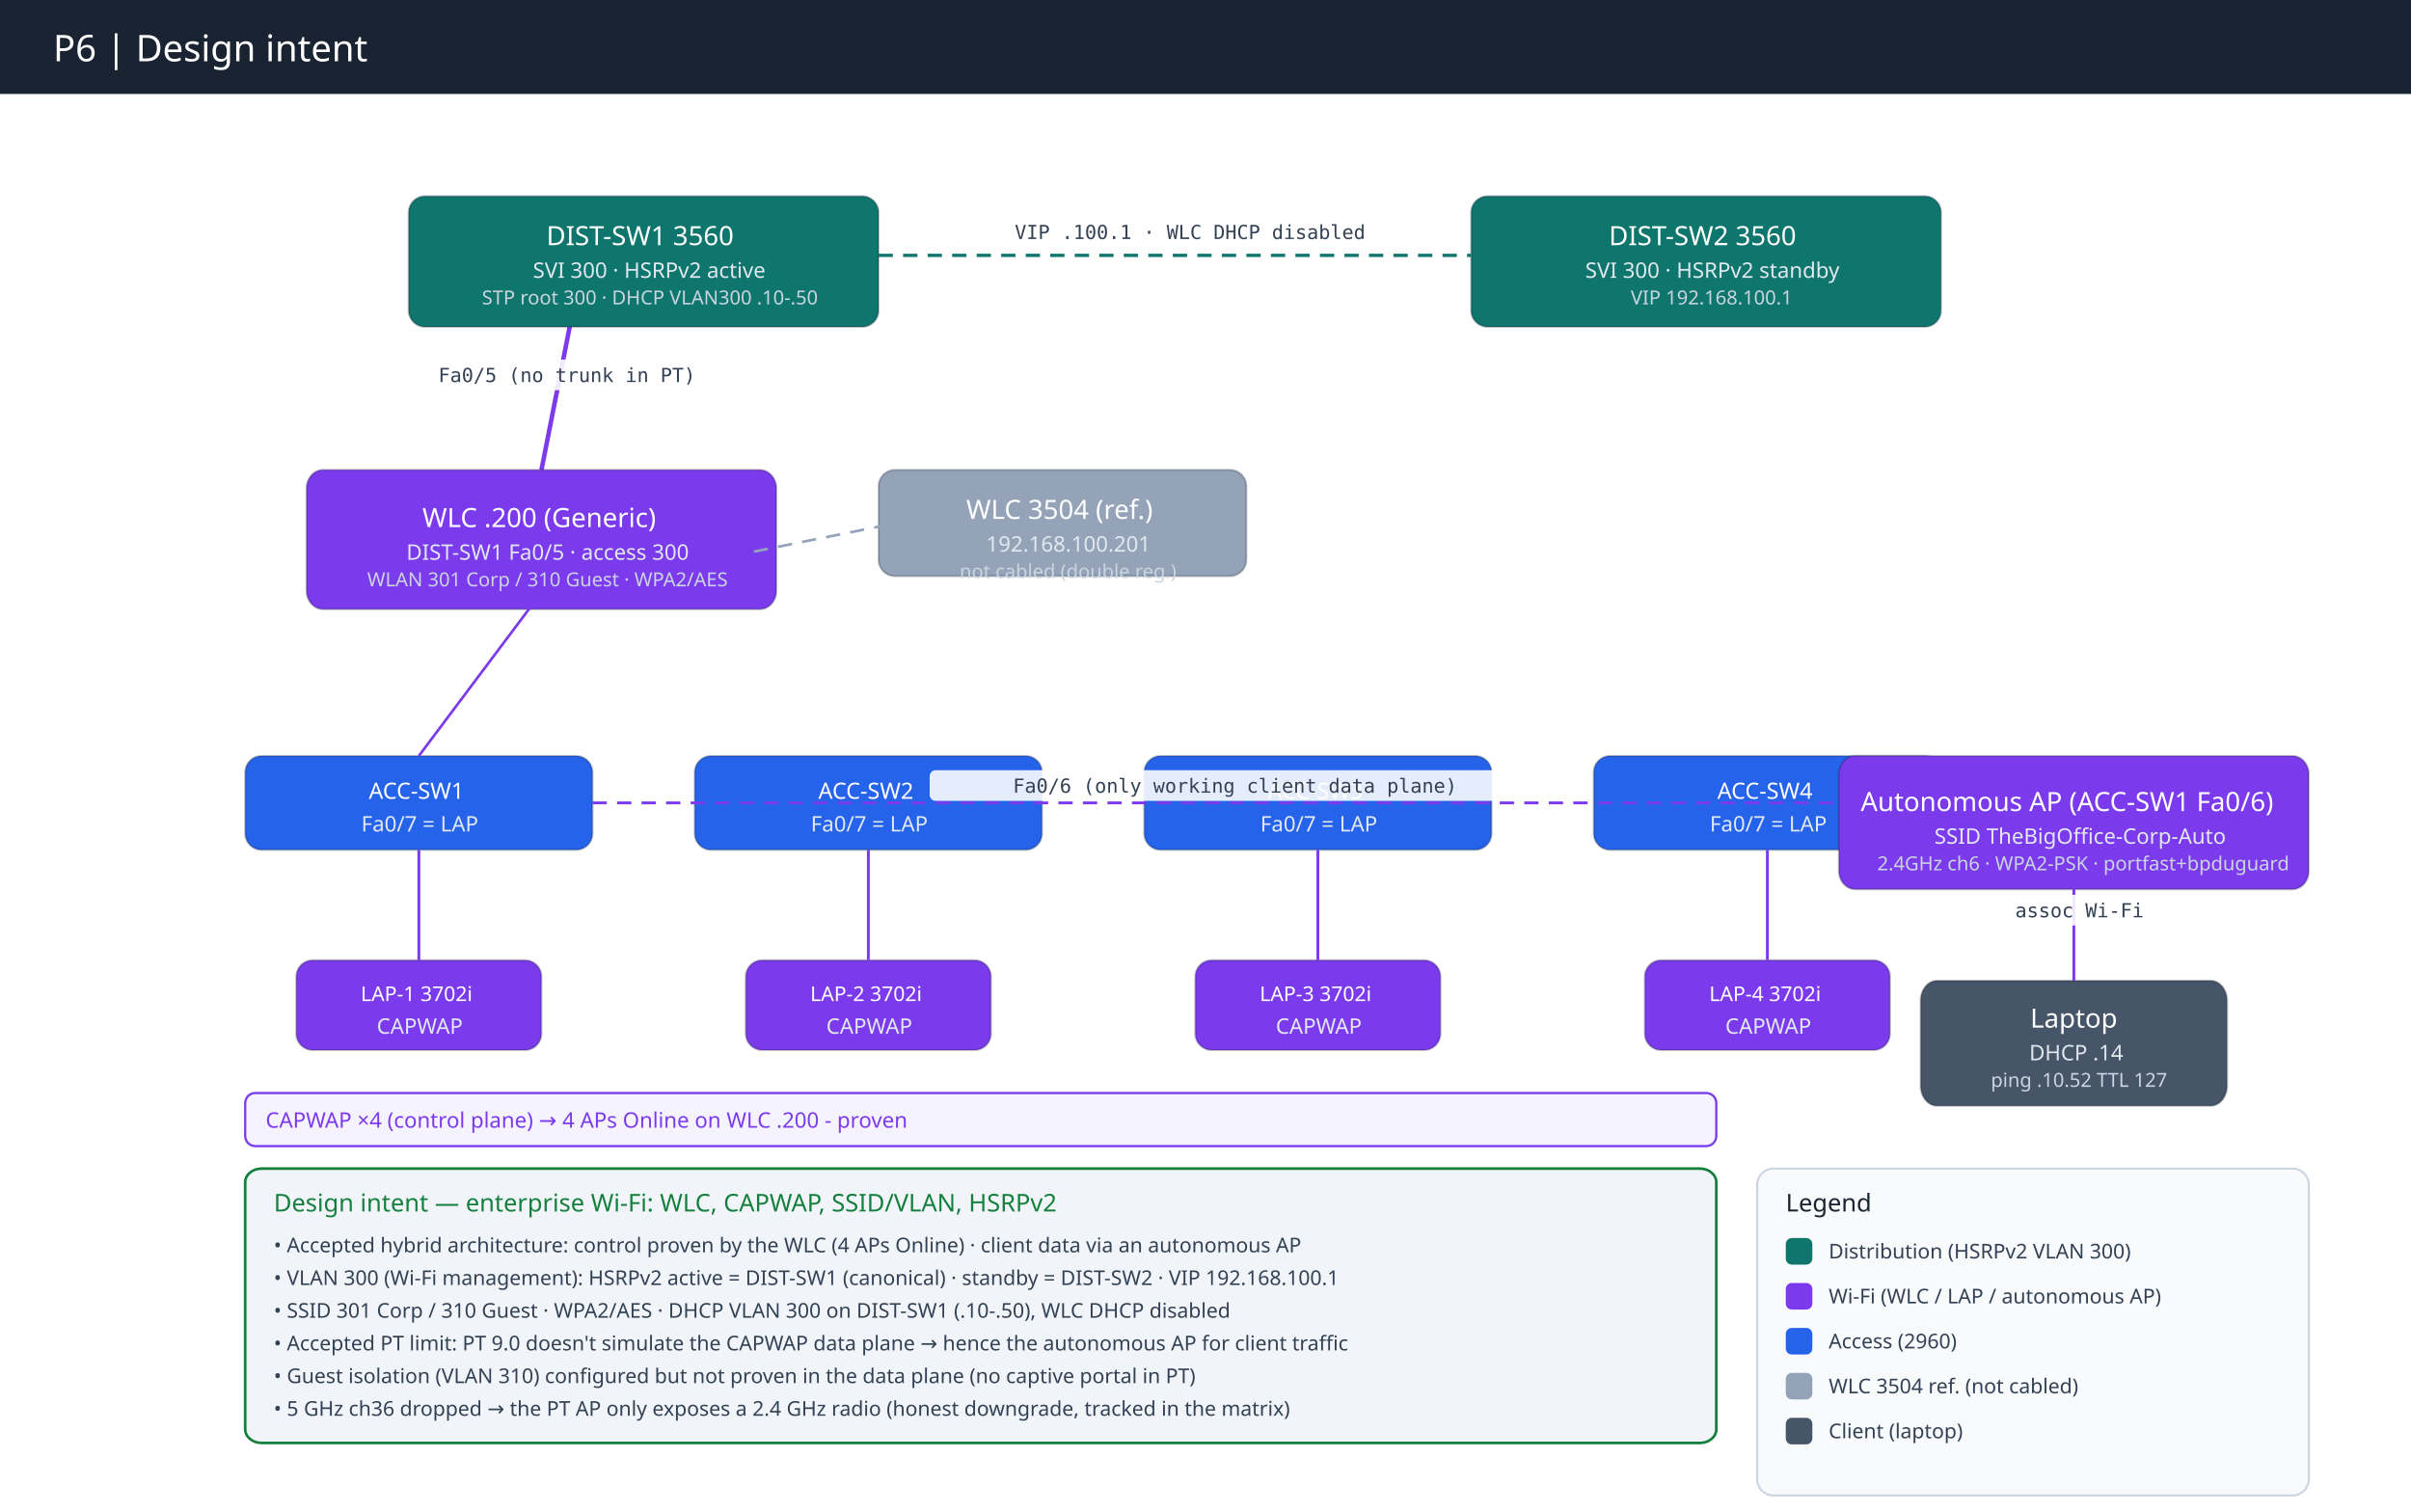
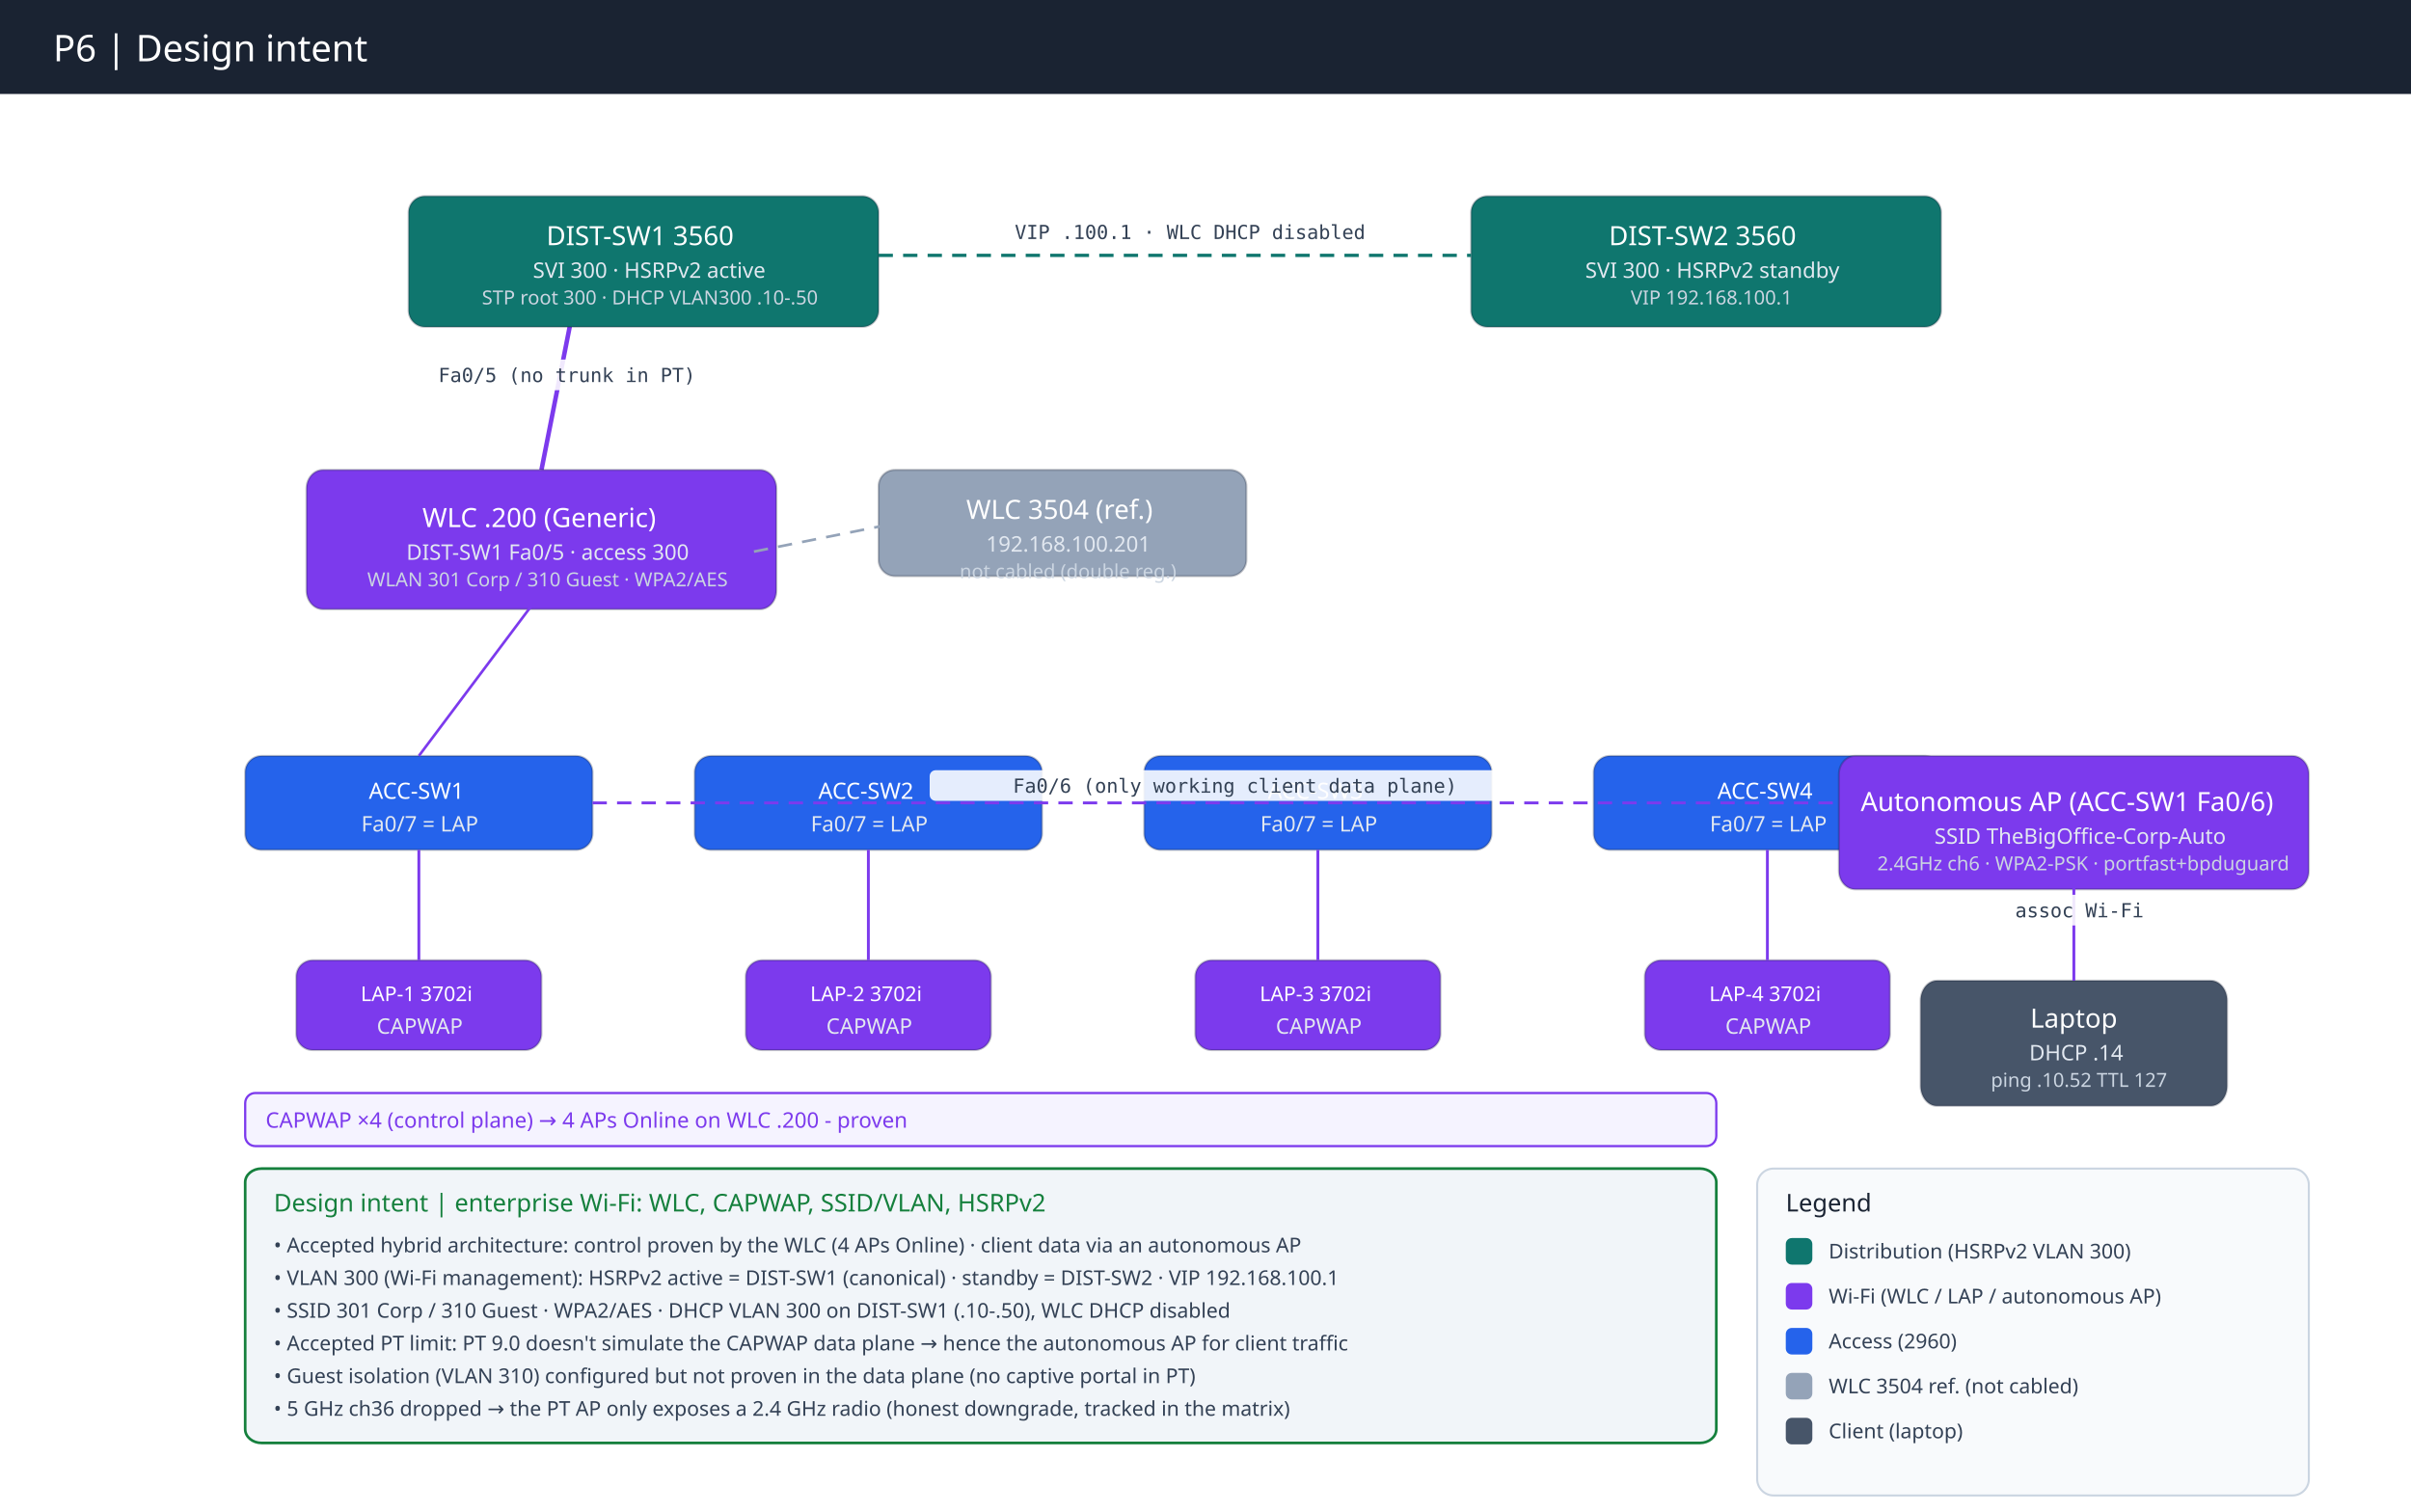
<svg xmlns="http://www.w3.org/2000/svg" version="1.1" id="Calque_1" x="0px" y="0px" viewBox="0 0 1180 740" style="enable-background:new 0 0 1180 740;" xml:space="preserve">
  <style type="text/css">
	.st0{fill:#FFFFFF;}
	.st1{fill:none;stroke:#7C3AED;stroke-width:2.2;}
	.st2{fill:#1A2332;}
	.st3{font-family:'SegoeUI-Bold';}
	.st4{font-size:18px;}
	.st5{fill:#0F766E;stroke:#0F172A;stroke-opacity:0.25;}
	.st6{font-size:13px;}
	.st7{fill:#E2E8F0;}
	.st8{font-family:'SegoeUI';}
	.st9{font-size:10.5px;}
	.st10{fill:#CBD5E1;}
	.st11{font-size:9.5px;}
	.st12{fill:none;stroke:#0F766E;stroke-width:1.6;stroke-dasharray:7,5;}
	.st13{fill:#FFFFFF;fill-opacity:0.88;}
	.st14{fill:#334155;}
	.st15{font-family:'Consolas';}
	.st16{fill:#7C3AED;stroke:#0F172A;stroke-opacity:0.25;}
	.st17{fill:#94A3B8;stroke:#0F172A;stroke-opacity:0.25;}
	.st18{fill:none;stroke:#94A3B8;stroke-width:1.3;stroke-dasharray:7,5;}
	.st19{fill:#2563EB;stroke:#0F172A;stroke-opacity:0.25;}
	.st20{font-size:11px;}
	.st21{font-size:10px;}
	.st22{fill:none;stroke:#7C3AED;stroke-width:1.4;}
	.st23{fill:none;stroke:#7C3AED;stroke-width:1.3;}
	.st24{fill:#F5F3FF;stroke:#7C3AED;stroke-width:1.1;}
	.st25{fill:#7C3AED;}
	.st26{fill:#475569;stroke:#0F172A;stroke-opacity:0.25;}
	.st27{fill:none;stroke:#7C3AED;stroke-width:1.4;stroke-dasharray:7,5;}
	.st28{fill:#F1F5F9;stroke:#15803D;stroke-width:1.3;}
	.st29{fill:#15803D;}
	.st30{font-size:12px;}
	.st31{fill:#F8FAFC;stroke:#CBD5E1;}
	.st32{fill:#0F766E;}
	.st33{fill:#2563EB;}
	.st34{fill:#94A3B8;}
	.st35{fill:#475569;}
</style>
  <rect y="3" class="st0" width="1180" height="740" />
  <line class="st1" x1="280" y1="154" x2="265" y2="230" />
-   <rect y="0" class="st2" width="1180" height="46" />
+   <rect class="st2" width="1180" height="46" />
  <text transform="matrix(1 0 0 1 26 30)" class="st0 st3 st4">P6 | Design intent</text>
  <path class="st5" d="M208,96h214c4.4,0,8,3.6,8,8v48c0,4.4-3.6,8-8,8H208c-4.4,0-8-3.6-8-8v-48C200,99.6,203.6,96,208,96z" />
  <text transform="matrix(1 0 0 1 267.4053 120)" class="st0 st3 st6">DIST-SW1 3560</text>
  <text transform="matrix(1 0 0 1 260.8235 136)" class="st7 st8 st9">SVI 300 · HSRPv2 active</text>
  <text transform="matrix(1 0 0 1 235.8527 149)" class="st10 st8 st11">STP root 300 · DHCP VLAN300 .10-.50</text>
  <path class="st5" d="M728,96h214c4.4,0,8,3.6,8,8v48c0,4.4-3.6,8-8,8H728c-4.4,0-8-3.6-8-8v-48C720,99.6,723.6,96,728,96z" />
  <text transform="matrix(1 0 0 1 787.4053 120)" class="st0 st3 st6">DIST-SW2 3560</text>
  <text transform="matrix(1 0 0 1 775.8632 136)" class="st7 st8 st9">SVI 300 · HSRPv2 standby</text>
  <text transform="matrix(1 0 0 1 798.1295 149)" class="st10 st8 st11">VIP 192.168.100.1</text>
  <line class="st12" x1="430" y1="125" x2="720" y2="125" />
  <path class="st13" d="M487,106h176c1.7,0,3,1.3,3,3v9c0,1.7-1.3,3-3,3H487c-1.7,0-3-1.3-3-3v-9C484,107.3,485.3,106,487,106z" />
  <text transform="matrix(1 0 0 1 496.6528 117)" class="st14 st15 st11">VIP .100.1 · WLC DHCP disabled</text>
  <path class="st16" d="M158,230h214c4.4,0,8,4.1,8,9.1v50c0,5-3.6,9.1-8,9.1H158c-4.4,0-8-4.1-8-9.1v-50C150,234.1,153.6,230,158,230  z" />
  <text transform="matrix(1 0 0 1 206.7222 258)" class="st0 st3 st6">WLC .200 (Generic)</text>
  <text transform="matrix(1 0 0 1 198.8956 274)" class="st7 st8 st9">DIST-SW1 Fa0/5 · access 300</text>
  <text transform="matrix(1 0 0 1 179.7574 287)" class="st10 st8 st11">WLAN 301 Corp / 310 Guest · WPA2/AES</text>
  <path class="st13" d="M205,176h134c1.7,0,3,1.3,3,3v9c0,1.7-1.3,3-3,3H205c-1.7,0-3-1.3-3-3v-9C202,177.3,203.3,176,205,176z" />
  <text transform="matrix(1 0 0 1 214.5454 187)" class="st14 st15 st11">Fa0/5 (no trunk in PT)</text>
  <path class="st17" d="M438,230h164c4.4,0,8,3.6,8,8v36c0,4.4-3.6,8-8,8H438c-4.4,0-8-3.6-8-8v-36C430,233.6,433.6,230,438,230z" />
  <text transform="matrix(1 0 0 1 472.9036 254)" class="st0 st3 st6">WLC 3504 (ref.)</text>
  <text transform="matrix(1 0 0 1 482.6245 270)" class="st7 st8 st9">192.168.100.201</text>
  <text transform="matrix(1 0 0 1 469.6565 283)" class="st10 st8 st11">not cabled (double reg.)</text>
  <line class="st18" x1="369" y1="270" x2="439" y2="256" />
  <path class="st19" d="M128,370h154c4.4,0,8,3.6,8,8v30c0,4.4-3.6,8-8,8H128c-4.4,0-8-3.6-8-8v-30C120,373.6,123.6,370,128,370z" />
  <text transform="matrix(1 0 0 1 180.5186 391)" class="st0 st3 st20">ACC-SW1</text>
  <text transform="matrix(1 0 0 1 176.8197 407)" class="st7 st8 st9">Fa0/7 = LAP</text>
  <path class="st16" d="M153,470h104c4.4,0,8,3.6,8,8v28c0,4.4-3.6,8-8,8H153c-4.4,0-8-3.6-8-8v-28C145,473.6,148.6,470,153,470z" />
  <text transform="matrix(1 0 0 1 176.5454 490)" class="st0 st3 st21">LAP-1 3702i</text>
  <text transform="matrix(1 0 0 1 184.3973 506)" class="st7 st8 st9">CAPWAP</text>
  <line class="st22" x1="205" y1="416" x2="205" y2="470" />
  <path class="st19" d="M348,370h154c4.4,0,8,3.6,8,8v30c0,4.4-3.6,8-8,8H348c-4.4,0-8-3.6-8-8v-30C340,373.6,343.6,370,348,370z" />
  <text transform="matrix(1 0 0 1 400.5186 391)" class="st0 st3 st20">ACC-SW2</text>
  <text transform="matrix(1 0 0 1 396.8197 407)" class="st7 st8 st9">Fa0/7 = LAP</text>
  <path class="st16" d="M373,470h104c4.4,0,8,3.6,8,8v28c0,4.4-3.6,8-8,8H373c-4.4,0-8-3.6-8-8v-28C365,473.6,368.6,470,373,470z" />
  <text transform="matrix(1 0 0 1 396.5454 490)" class="st0 st3 st21">LAP-2 3702i</text>
  <text transform="matrix(1 0 0 1 404.3973 506)" class="st7 st8 st9">CAPWAP</text>
  <line class="st22" x1="425" y1="416" x2="425" y2="470" />
  <path class="st19" d="M568,370h154c4.4,0,8,3.6,8,8v30c0,4.4-3.6,8-8,8H568c-4.4,0-8-3.6-8-8v-30C560,373.6,563.6,370,568,370z" />
  <text transform="matrix(1 0 0 1 620.5186 391)" class="st0 st3 st20">ACC-SW3</text>
  <text transform="matrix(1 0 0 1 616.8197 407)" class="st7 st8 st9">Fa0/7 = LAP</text>
  <path class="st16" d="M593,470h104c4.4,0,8,3.6,8,8v28c0,4.4-3.6,8-8,8H593c-4.4,0-8-3.6-8-8v-28C585,473.6,588.6,470,593,470z" />
  <text transform="matrix(1 0 0 1 616.5454 490)" class="st0 st3 st21">LAP-3 3702i</text>
  <text transform="matrix(1 0 0 1 624.3973 506)" class="st7 st8 st9">CAPWAP</text>
  <line class="st22" x1="645" y1="416" x2="645" y2="470" />
  <path class="st19" d="M788,370h154c4.4,0,8,3.6,8,8v30c0,4.4-3.6,8-8,8H788c-4.4,0-8-3.6-8-8v-30C780,373.6,783.6,370,788,370z" />
  <text transform="matrix(1 0 0 1 840.5186 391)" class="st0 st3 st20">ACC-SW4</text>
  <text transform="matrix(1 0 0 1 836.8197 407)" class="st7 st8 st9">Fa0/7 = LAP</text>
  <path class="st16" d="M813,470h104c4.4,0,8,3.6,8,8v28c0,4.4-3.6,8-8,8H813c-4.4,0-8-3.6-8-8v-28C805,473.6,808.6,470,813,470z" />
  <text transform="matrix(1 0 0 1 836.5454 490)" class="st0 st3 st21">LAP-4 3702i</text>
  <text transform="matrix(1 0 0 1 844.3973 506)" class="st7 st8 st9">CAPWAP</text>
  <line class="st22" x1="865" y1="416" x2="865" y2="470" />
  <line class="st23" x1="265" y1="290" x2="205" y2="370" />
  <path class="st24" d="M125,535h710c2.8,0,5,2.2,5,5v16c0,2.8-2.2,5-5,5H125c-2.8,0-5-2.2-5-5v-16C120,537.2,122.2,535,125,535z" />
  <text transform="matrix(1 0 0 1 130 552)" class="st25 st3 st9">CAPWAP ×4 (control plane) → 4 APs Online on WLC .200 - proven</text>
  <path class="st16" d="M908,370h214c4.4,0,8,4,8,9v47.3c0,5-3.6,9-8,9H908c-4.4,0-8-4-8-9V379C900,374,903.6,370,908,370z" />
  <text transform="matrix(1 0 0 1 910.6763 397)" class="st0 st3 st6">Autonomous AP (ACC-SW1 Fa0/6)</text>
  <text transform="matrix(1 0 0 1 946.7295 413)" class="st7 st8 st9">SSID TheBigOffice-Corp-Auto</text>
  <text transform="matrix(1 0 0 1 918.7916 426)" class="st10 st8 st11">2.4GHz ch6 · WPA2-PSK · portfast+bpduguard</text>
  <path class="st26" d="M948,480h134c4.4,0,8,4.4,8,9.8v41.7c0,5.4-3.6,9.8-8,9.8H948c-4.4,0-8-4.4-8-9.8v-41.7  C940,484.4,943.6,480,948,480z" />
  <text transform="matrix(1 0 0 1 993.6401 503)" class="st0 st3 st6">Laptop</text>
  <text transform="matrix(1 0 0 1 993.1643 519)" class="st7 st8 st9">DHCP .14</text>
  <text transform="matrix(1 0 0 1 974.3792 532)" class="st10 st8 st11">ping .10.52 TTL 127</text>
  <line class="st22" x1="1015" y1="428" x2="1015" y2="480" />
  <path class="st13" d="M981,438h68c1.7,0,3,1.3,3,3v9c0,1.7-1.3,3-3,3h-68c-1.7,0-3-1.3-3-3v-9C978,439.3,979.3,438,981,438z" />
  <text transform="matrix(1 0 0 1 986.2727 449)" class="st14 st15 st11">assoc Wi-Fi</text>
  <line class="st27" x1="290" y1="393" x2="900" y2="393" />
  <path class="st13" d="M458,377h274c1.7,0,3,1.3,3,3v9c0,1.7-1.3,3-3,3H458c-1.7,0-3-1.3-3-3v-9C455,378.3,456.3,377,458,377z" />
  <text transform="matrix(1 0 0 1 495.7603 388)" class="st14 st15 st11">Fa0/6 (only working client data plane)</text>
  <path class="st28" d="M128,572h704c4.4,0,8,3,8,6.7v120.9c0,3.7-3.6,6.7-8,6.7H128c-4.4,0-8-3-8-6.7V578.7  C120,575,123.6,572,128,572z" />
-   <text transform="matrix(1 0 0 1 134 593)" class="st29 st3 st30">Design intent — enterprise Wi-Fi: WLC, CAPWAP, SSID/VLAN, HSRPv2</text>
+   <text transform="matrix(1 0 0 1 134 593)" class="st29 st3 st30">Design intent | enterprise Wi-Fi: WLC, CAPWAP, SSID/VLAN, HSRPv2</text>
  <text transform="matrix(1 0 0 1 134 613)" class="st14 st8 st21">• Accepted hybrid architecture: control proven by the WLC (4 APs Online) · client data via an autonomous AP</text>
  <text transform="matrix(1 0 0 1 134 629)" class="st14 st8 st21">• VLAN 300 (Wi-Fi management): HSRPv2 active = DIST-SW1 (canonical) · standby = DIST-SW2 · VIP 192.168.100.1</text>
  <text transform="matrix(1 0 0 1 134 645)" class="st14 st8 st21">• SSID 301 Corp / 310 Guest · WPA2/AES · DHCP VLAN 300 on DIST-SW1 (.10-.50), WLC DHCP disabled</text>
  <text transform="matrix(1 0 0 1 134 661)" class="st14 st8 st21">• Accepted PT limit: PT 9.0 doesn't simulate the CAPWAP data plane → hence the autonomous AP for client traffic</text>
  <text transform="matrix(1 0 0 1 134 677)" class="st14 st8 st21">• Guest isolation (VLAN 310) configured but not proven in the data plane (no captive portal in PT)</text>
  <text transform="matrix(1 0 0 1 134 693)" class="st14 st8 st21">• 5 GHz ch36 dropped → the PT AP only exposes a 2.4 GHz radio (honest downgrade, tracked in the matrix)</text>
  <path class="st31" d="M868,572h254c4.4,0,8,3.6,8,8v144c0,4.4-3.6,8-8,8H868c-4.4,0-8-3.6-8-8V580C860,575.6,863.6,572,868,572z" />
  <text transform="matrix(1 0 0 1 874 593)" class="st2 st3 st30">Legend</text>
  <path class="st32" d="M877,606h7c1.7,0,3,1.3,3,3v7c0,1.7-1.3,3-3,3h-7c-1.7,0-3-1.3-3-3v-7C874,607.3,875.3,606,877,606z" />
  <text transform="matrix(1 0 0 1 895 616)" class="st14 st8 st21">Distribution (HSRPv2 VLAN 300)</text>
  <path class="st25" d="M877,628h7c1.7,0,3,1.3,3,3v7c0,1.7-1.3,3-3,3h-7c-1.7,0-3-1.3-3-3v-7C874,629.3,875.3,628,877,628z" />
  <text transform="matrix(1 0 0 1 895 638)" class="st14 st8 st21">Wi-Fi (WLC / LAP / autonomous AP)</text>
  <path class="st33" d="M877,650h7c1.7,0,3,1.3,3,3v7c0,1.7-1.3,3-3,3h-7c-1.7,0-3-1.3-3-3v-7C874,651.3,875.3,650,877,650z" />
  <text transform="matrix(1 0 0 1 895 660)" class="st14 st8 st21">Access (2960)</text>
  <path class="st34" d="M877,672h7c1.7,0,3,1.3,3,3v7c0,1.7-1.3,3-3,3h-7c-1.7,0-3-1.3-3-3v-7C874,673.3,875.3,672,877,672z" />
  <text transform="matrix(1 0 0 1 895 682)" class="st14 st8 st21">WLC 3504 ref. (not cabled)</text>
  <path class="st35" d="M877,694h7c1.7,0,3,1.3,3,3v7c0,1.7-1.3,3-3,3h-7c-1.7,0-3-1.3-3-3v-7C874,695.3,875.3,694,877,694z" />
  <text transform="matrix(1 0 0 1 895 704)" class="st14 st8 st21">Client (laptop)</text>
</svg>
